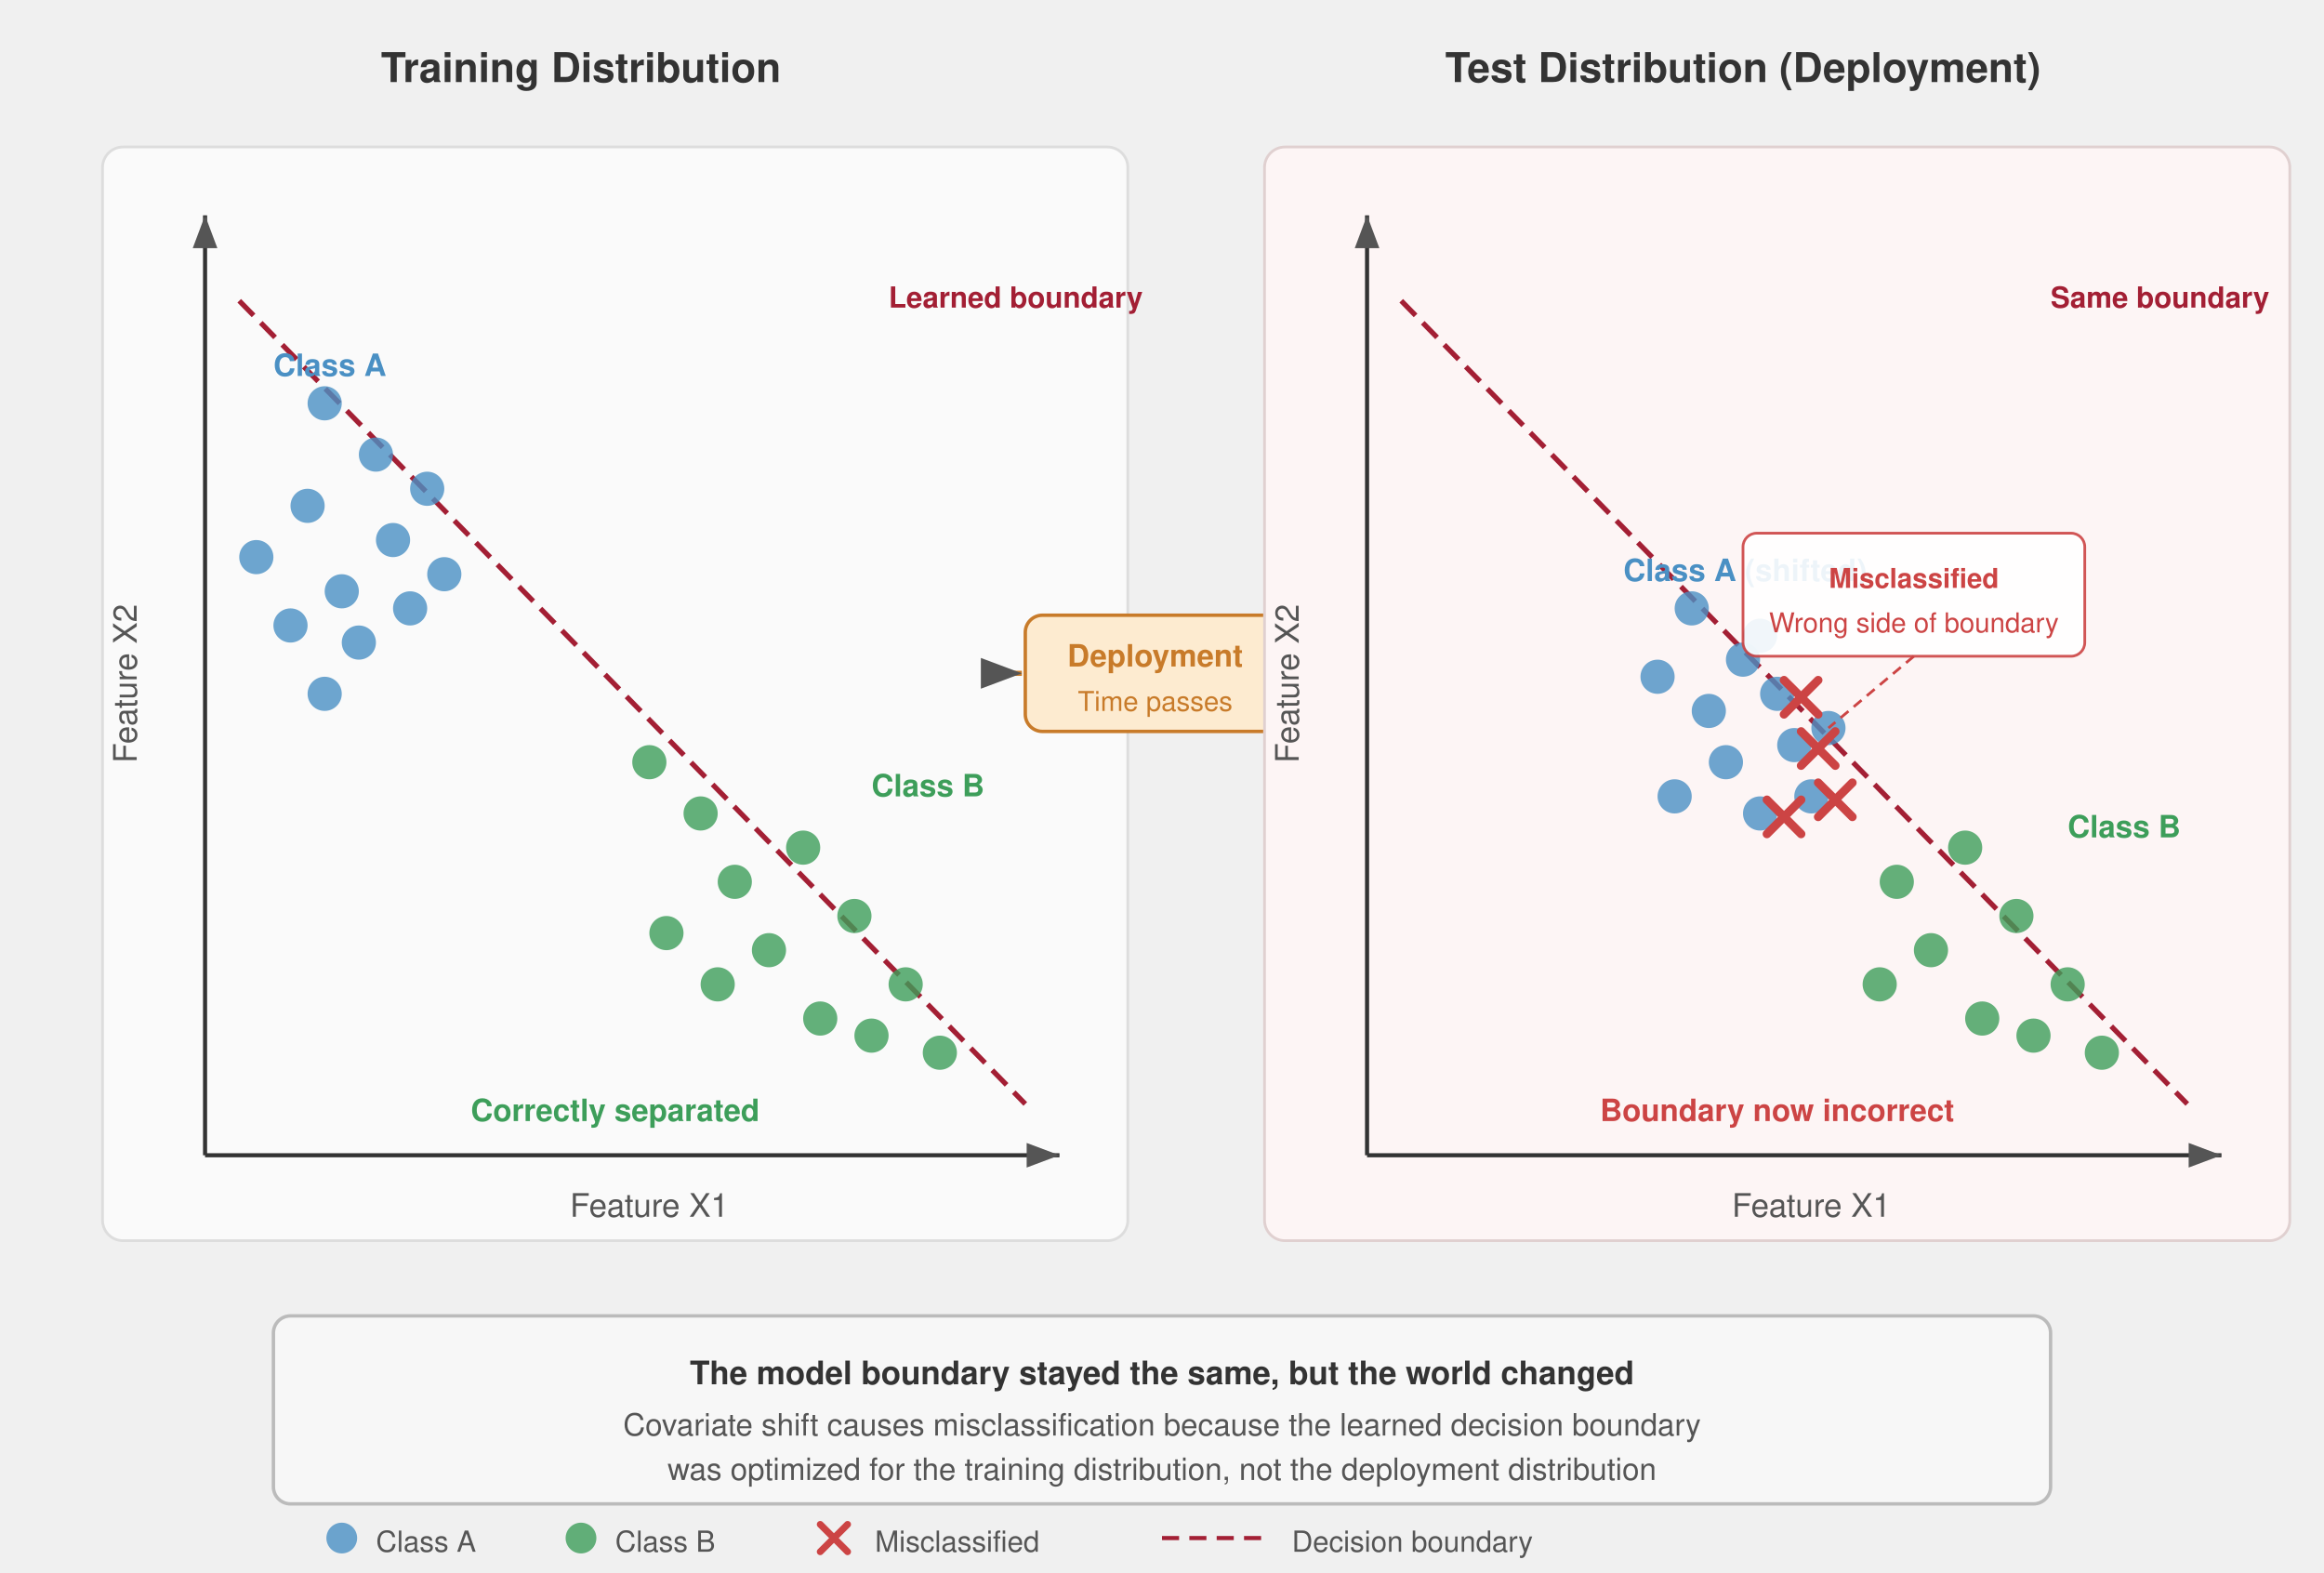
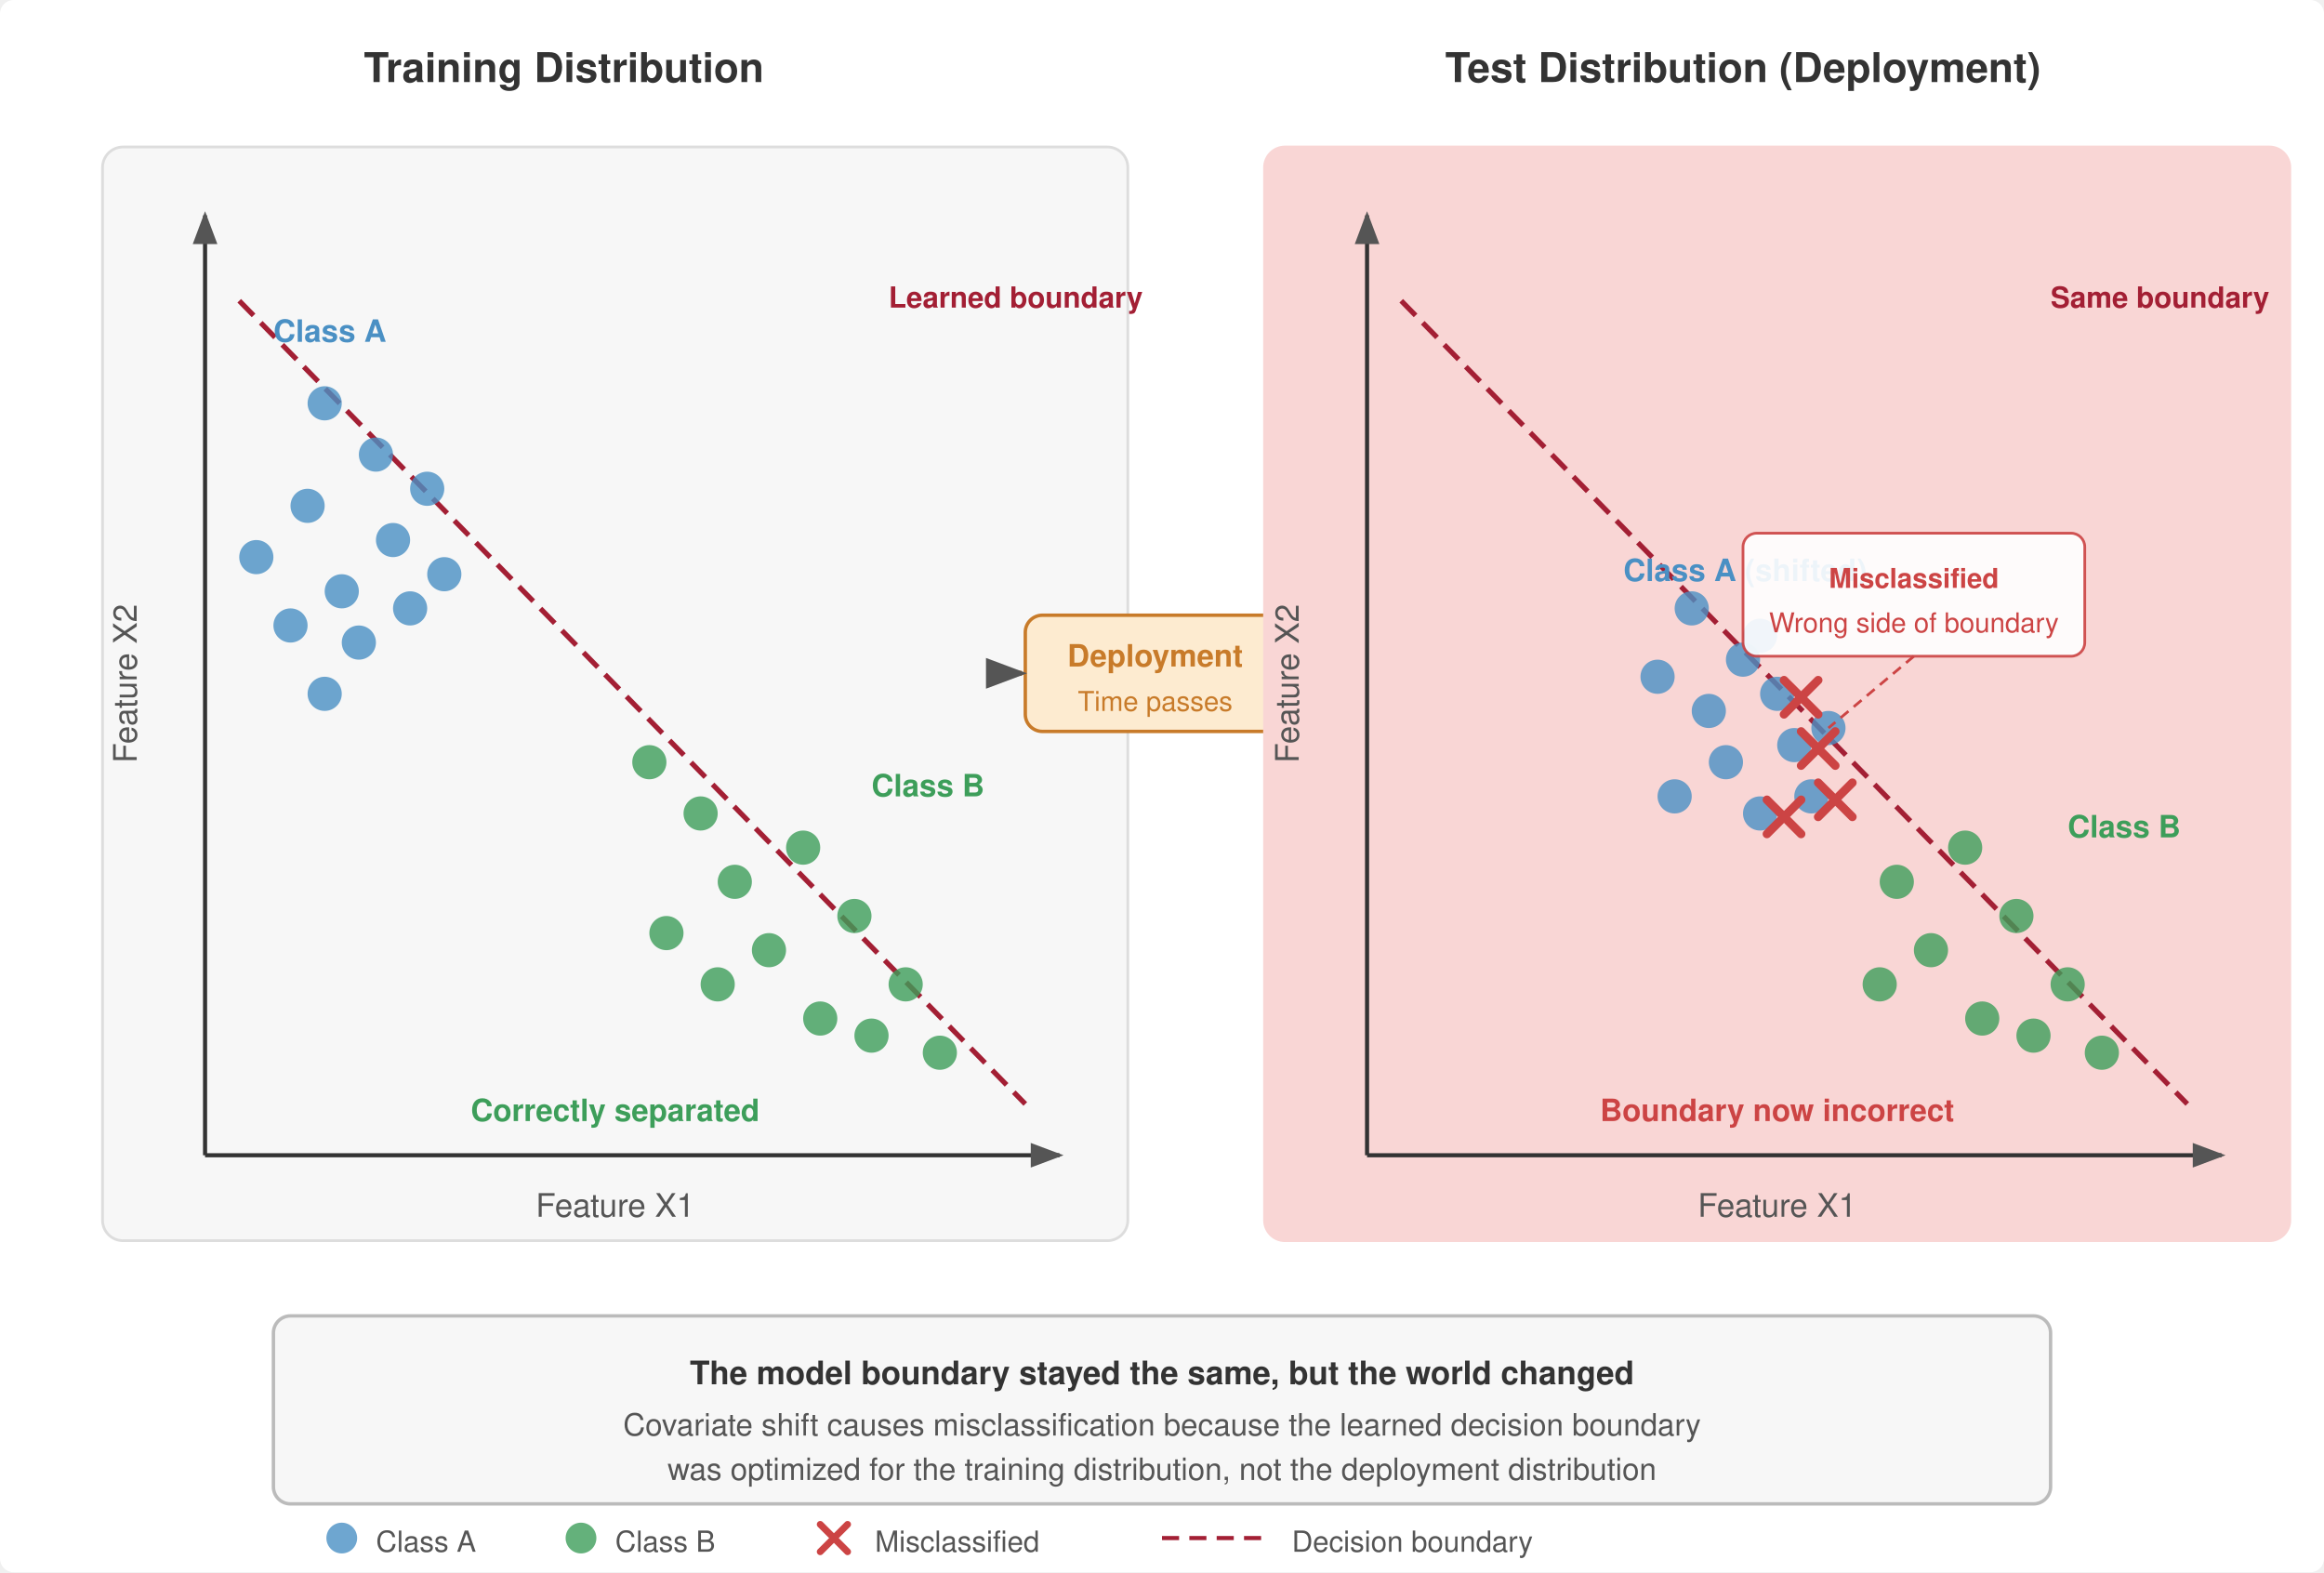
<svg xmlns="http://www.w3.org/2000/svg" viewBox="0 0 680 460" font-family="Helvetica Neue, Helvetica, Arial, sans-serif">
+   <rect width="680" height="460" fill="#fff" rx="4" />
  <defs>
-     <marker id="arrow" markerWidth="8" markerHeight="6" refX="8" refY="3" orient="auto">
+     <marker id="arrow" markerWidth="8" markerHeight="6" refX="7" refY="3" orient="auto">
      <path d="M0,0 L8,3 L0,6 Z" fill="#555" />
    </marker>
  </defs>
-   <text x="170" y="24" text-anchor="middle" font-size="12" font-weight="700" fill="#333">Training Distribution</text>
+   <text x="165" y="24" text-anchor="middle" font-size="12" font-weight="700" fill="#333">Training Distribution</text>
  <text x="510" y="24" text-anchor="middle" font-size="12" font-weight="700" fill="#333">Test Distribution (Deployment)</text>
  <g transform="translate(15, 38)">
-     <rect x="15" y="5" width="300" height="320" rx="6" fill="#fafafa" stroke="#ddd" stroke-width="0.8" />
+     <rect x="15" y="5" width="300" height="320" rx="6" fill="#f7f7f7" stroke="#ddd" stroke-width="0.8" />
    <line x1="45" y1="300" x2="295" y2="300" stroke="#333" stroke-width="1.2" marker-end="url(#arrow)" />
    <line x1="45" y1="300" x2="45" y2="25" stroke="#333" stroke-width="1.2" marker-end="url(#arrow)" />
-     <text x="175" y="318" text-anchor="middle" font-size="9.5" fill="#555">Feature X1</text>
+     <text x="165" y="318" text-anchor="middle" font-size="9.5" fill="#555">Feature X1</text>
    <text x="25" y="162" text-anchor="middle" font-size="9.5" fill="#555" transform="rotate(-90, 25, 162)">Feature X2</text>
    <line x1="55" y1="50" x2="285" y2="285" stroke="#a31f34" stroke-width="1.5" stroke-dasharray="6,3" />
    <text x="245" y="52" font-size="8.5" fill="#a31f34" font-weight="600">Learned boundary</text>
    <circle cx="80" cy="80" r="5" fill="#4a90c4" opacity="0.8" />
    <circle cx="95" cy="95" r="5" fill="#4a90c4" opacity="0.8" />
    <circle cx="75" cy="110" r="5" fill="#4a90c4" opacity="0.8" />
    <circle cx="100" cy="120" r="5" fill="#4a90c4" opacity="0.8" />
    <circle cx="85" cy="135" r="5" fill="#4a90c4" opacity="0.8" />
    <circle cx="110" cy="105" r="5" fill="#4a90c4" opacity="0.8" />
    <circle cx="90" cy="150" r="5" fill="#4a90c4" opacity="0.8" />
    <circle cx="70" cy="145" r="5" fill="#4a90c4" opacity="0.8" />
    <circle cx="105" cy="140" r="5" fill="#4a90c4" opacity="0.8" />
    <circle cx="115" cy="130" r="5" fill="#4a90c4" opacity="0.8" />
    <circle cx="80" cy="165" r="5" fill="#4a90c4" opacity="0.8" />
    <circle cx="60" cy="125" r="5" fill="#4a90c4" opacity="0.8" />
    <circle cx="175" cy="185" r="5" fill="#3d9e5a" opacity="0.8" />
    <circle cx="190" cy="200" r="5" fill="#3d9e5a" opacity="0.8" />
    <circle cx="200" cy="220" r="5" fill="#3d9e5a" opacity="0.8" />
    <circle cx="210" cy="240" r="5" fill="#3d9e5a" opacity="0.8" />
    <circle cx="220" cy="210" r="5" fill="#3d9e5a" opacity="0.8" />
    <circle cx="235" cy="230" r="5" fill="#3d9e5a" opacity="0.8" />
    <circle cx="195" cy="250" r="5" fill="#3d9e5a" opacity="0.8" />
    <circle cx="250" cy="250" r="5" fill="#3d9e5a" opacity="0.8" />
    <circle cx="240" cy="265" r="5" fill="#3d9e5a" opacity="0.8" />
    <circle cx="225" cy="260" r="5" fill="#3d9e5a" opacity="0.8" />
    <circle cx="260" cy="270" r="5" fill="#3d9e5a" opacity="0.8" />
    <circle cx="180" cy="235" r="5" fill="#3d9e5a" opacity="0.8" />
-     <text x="65" y="72" font-size="9" font-weight="600" fill="#4a90c4">Class A</text>
+     <text x="65" y="62.0" font-size="9" font-weight="600" fill="#4a90c4">Class A</text>
    <text x="240" y="195" font-size="9" font-weight="600" fill="#3d9e5a">Class B</text>
    <text x="165" y="290" text-anchor="middle" font-size="9" fill="#3d9e5a" font-weight="700">Correctly separated</text>
  </g>
  <g transform="translate(300, 180)">
    <rect x="0" y="0" width="76" height="34" rx="5" fill="#fdebd0" stroke="#c87b2a" stroke-width="1" />
    <text x="38" y="15" text-anchor="middle" font-size="9" font-weight="700" fill="#c87b2a">Deployment</text>
    <text x="38" y="28" text-anchor="middle" font-size="8" fill="#c87b2a">Time passes</text>
    <line x1="-10" y1="17" x2="-1" y2="17" stroke="#c87b2a" stroke-width="1.5" marker-end="url(#arrow)" />
    <line x1="77" y1="17" x2="88" y2="17" stroke="#c87b2a" stroke-width="1.5" marker-end="url(#arrow)" />
  </g>
  <g transform="translate(355, 38)">
-     <rect x="15" y="5" width="300" height="320" rx="6" fill="#fdf5f5" stroke="#e0d0d0" stroke-width="0.8" />
+     <rect x="15" y="5" width="300" height="320" rx="6" fill="#f9d6d5" stroke="#f9d6d5" stroke-width="0.8" />
    <line x1="45" y1="300" x2="295" y2="300" stroke="#333" stroke-width="1.2" marker-end="url(#arrow)" />
    <line x1="45" y1="300" x2="45" y2="25" stroke="#333" stroke-width="1.2" marker-end="url(#arrow)" />
-     <text x="175" y="318" text-anchor="middle" font-size="9.5" fill="#555">Feature X1</text>
+     <text x="165" y="318" text-anchor="middle" font-size="9.5" fill="#555">Feature X1</text>
    <text x="25" y="162" text-anchor="middle" font-size="9.5" fill="#555" transform="rotate(-90, 25, 162)">Feature X2</text>
    <line x1="55" y1="50" x2="285" y2="285" stroke="#a31f34" stroke-width="1.5" stroke-dasharray="6,3" />
    <text x="245" y="52" font-size="8.5" fill="#a31f34" font-weight="600">Same boundary</text>
    <circle cx="140" cy="140" r="5" fill="#4a90c4" opacity="0.8" />
    <circle cx="155" cy="155" r="5" fill="#4a90c4" opacity="0.8" />
    <circle cx="145" cy="170" r="5" fill="#4a90c4" opacity="0.8" />
    <circle cx="165" cy="165" r="5" fill="#4a90c4" opacity="0.8" />
    <circle cx="150" cy="185" r="5" fill="#4a90c4" opacity="0.8" />
    <circle cx="170" cy="180" r="5" fill="#4a90c4" opacity="0.8" />
    <circle cx="135" cy="195" r="5" fill="#4a90c4" opacity="0.8" />
    <circle cx="160" cy="200" r="5" fill="#4a90c4" opacity="0.8" />
    <circle cx="175" cy="195" r="5" fill="#4a90c4" opacity="0.8" />
    <circle cx="180" cy="175" r="5" fill="#4a90c4" opacity="0.8" />
    <circle cx="130" cy="160" r="5" fill="#4a90c4" opacity="0.8" />
    <circle cx="160" cy="148" r="5" fill="#4a90c4" opacity="0.8" />
    <circle cx="200" cy="220" r="5" fill="#3d9e5a" opacity="0.8" />
    <circle cx="210" cy="240" r="5" fill="#3d9e5a" opacity="0.8" />
    <circle cx="220" cy="210" r="5" fill="#3d9e5a" opacity="0.8" />
    <circle cx="235" cy="230" r="5" fill="#3d9e5a" opacity="0.8" />
    <circle cx="195" cy="250" r="5" fill="#3d9e5a" opacity="0.8" />
    <circle cx="250" cy="250" r="5" fill="#3d9e5a" opacity="0.8" />
    <circle cx="240" cy="265" r="5" fill="#3d9e5a" opacity="0.8" />
    <circle cx="225" cy="260" r="5" fill="#3d9e5a" opacity="0.8" />
    <circle cx="260" cy="270" r="5" fill="#3d9e5a" opacity="0.8" />
    <line x1="167" y1="161" x2="177" y2="171" stroke="#c44" stroke-width="2.5" stroke-linecap="round" />
    <line x1="177" y1="161" x2="167" y2="171" stroke="#c44" stroke-width="2.5" stroke-linecap="round" />
    <line x1="172" y1="176" x2="182" y2="186" stroke="#c44" stroke-width="2.5" stroke-linecap="round" />
    <line x1="182" y1="176" x2="172" y2="186" stroke="#c44" stroke-width="2.5" stroke-linecap="round" />
    <line x1="177" y1="191" x2="187" y2="201" stroke="#c44" stroke-width="2.5" stroke-linecap="round" />
    <line x1="187" y1="191" x2="177" y2="201" stroke="#c44" stroke-width="2.5" stroke-linecap="round" />
    <line x1="162" y1="196" x2="172" y2="206" stroke="#c44" stroke-width="2.5" stroke-linecap="round" />
    <line x1="172" y1="196" x2="162" y2="206" stroke="#c44" stroke-width="2.5" stroke-linecap="round" />
    <text x="120" y="132" font-size="9" font-weight="600" fill="#4a90c4">Class A (shifted)</text>
    <text x="250" y="207" font-size="9" font-weight="600" fill="#3d9e5a">Class B</text>
-     <rect x="155" y="118" width="100" height="36" rx="4" fill="white" stroke="#c44" stroke-width="0.8" opacity="0.9" />
+     <rect x="155" y="118" width="100" height="36" rx="4" fill="#fff" stroke="#c44" stroke-width="0.8" opacity="0.9" />
    <text x="205" y="134" text-anchor="middle" font-size="8" fill="#c44" font-weight="600">Misclassified</text>
    <text x="205" y="147" text-anchor="middle" font-size="8" fill="#c44">Wrong side of boundary</text>
    <line x1="205" y1="154" x2="180" y2="175" stroke="#c44" stroke-width="0.8" stroke-dasharray="3,2" />
    <text x="165" y="290" text-anchor="middle" font-size="9" fill="#c44" font-weight="700">Boundary now incorrect</text>
  </g>
  <rect x="80" y="385" width="520" height="55" rx="5" fill="#f7f7f7" stroke="#bbb" stroke-width="1" />
  <text x="340" y="405" text-anchor="middle" font-size="9.5" font-weight="600" fill="#333">The model boundary stayed the same, but the world changed</text>
  <text x="340" y="420" text-anchor="middle" font-size="9" fill="#555">Covariate shift causes misclassification because the learned decision boundary</text>
  <text x="340" y="433" text-anchor="middle" font-size="9" fill="#555">was optimized for the training distribution, not the deployment distribution</text>
  <g transform="translate(100, 450)">
    <circle cx="0" cy="0" r="4.5" fill="#4a90c4" opacity="0.8" />
    <text x="10" y="4" font-size="8.5" fill="#555">Class A</text>
    <circle cx="70" cy="0" r="4.5" fill="#3d9e5a" opacity="0.8" />
    <text x="80" y="4" font-size="8.5" fill="#555">Class B</text>
    <line x1="140" y1="-4" x2="148" y2="4" stroke="#c44" stroke-width="2" stroke-linecap="round" />
    <line x1="148" y1="-4" x2="140" y2="4" stroke="#c44" stroke-width="2" stroke-linecap="round" />
    <text x="156" y="4" font-size="8.5" fill="#555">Misclassified</text>
    <line x1="240" y1="0" x2="270" y2="0" stroke="#a31f34" stroke-width="1.2" stroke-dasharray="5,3" />
    <text x="278" y="4" font-size="8.5" fill="#555">Decision boundary</text>
  </g>
</svg>
